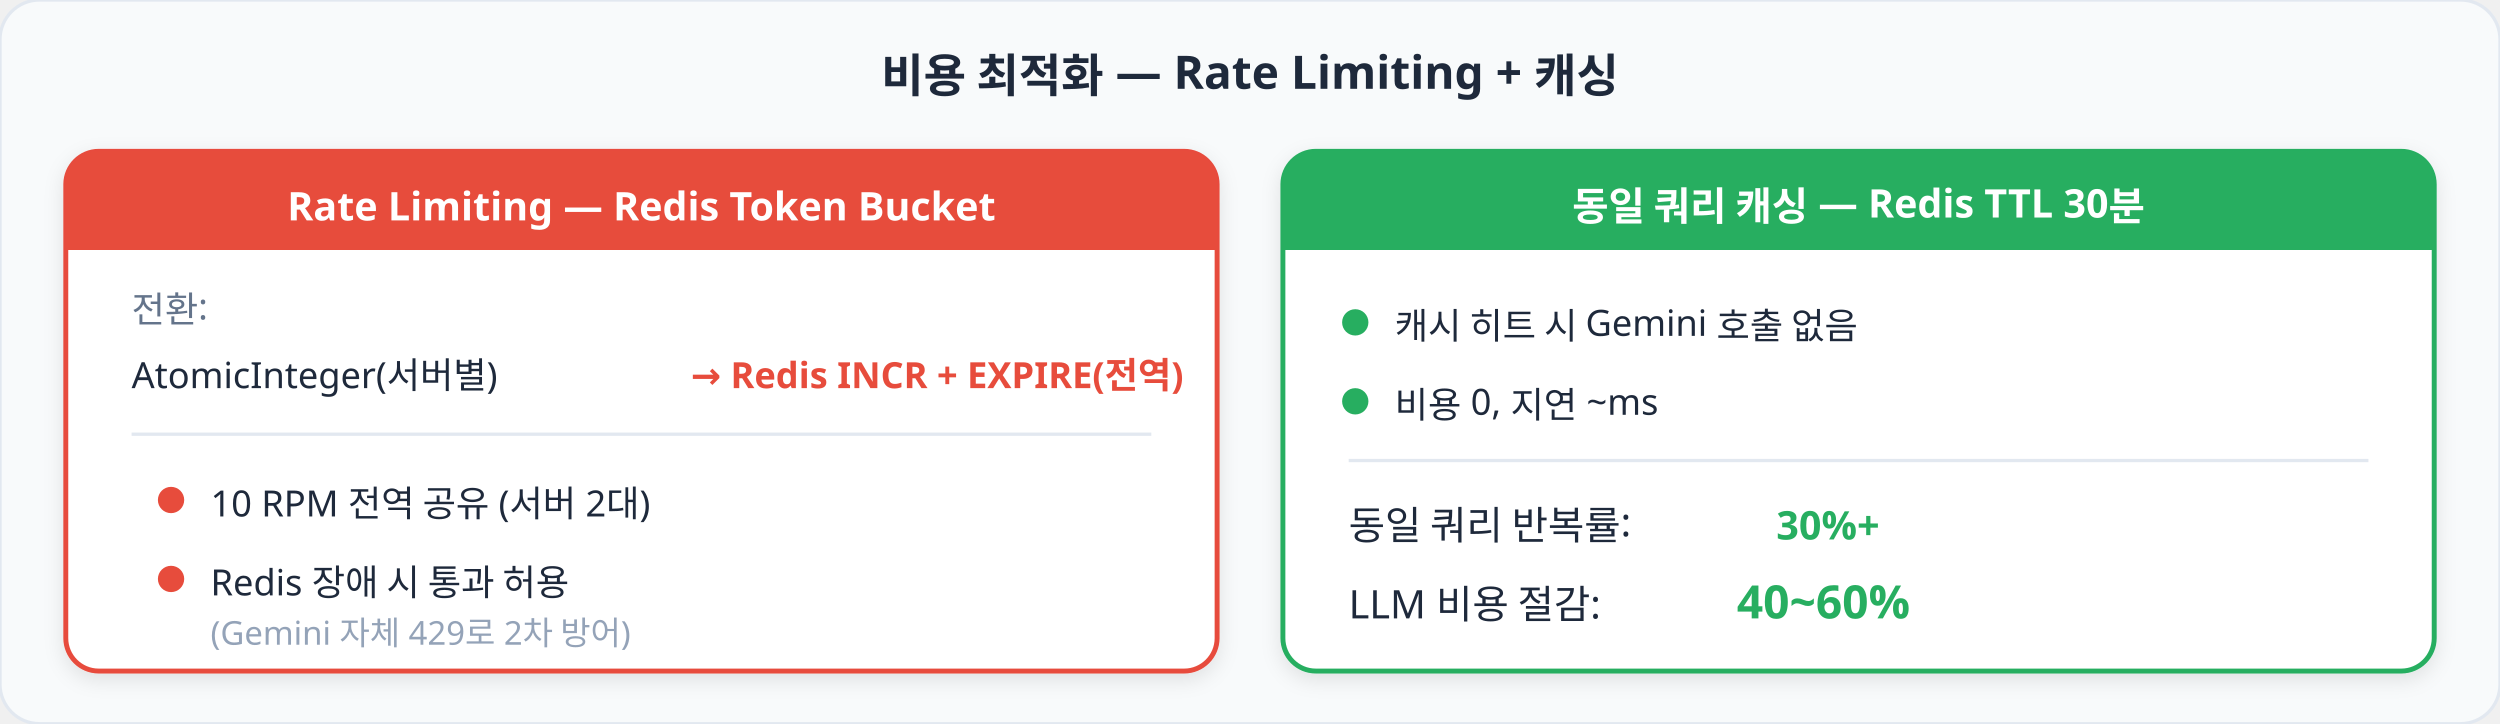
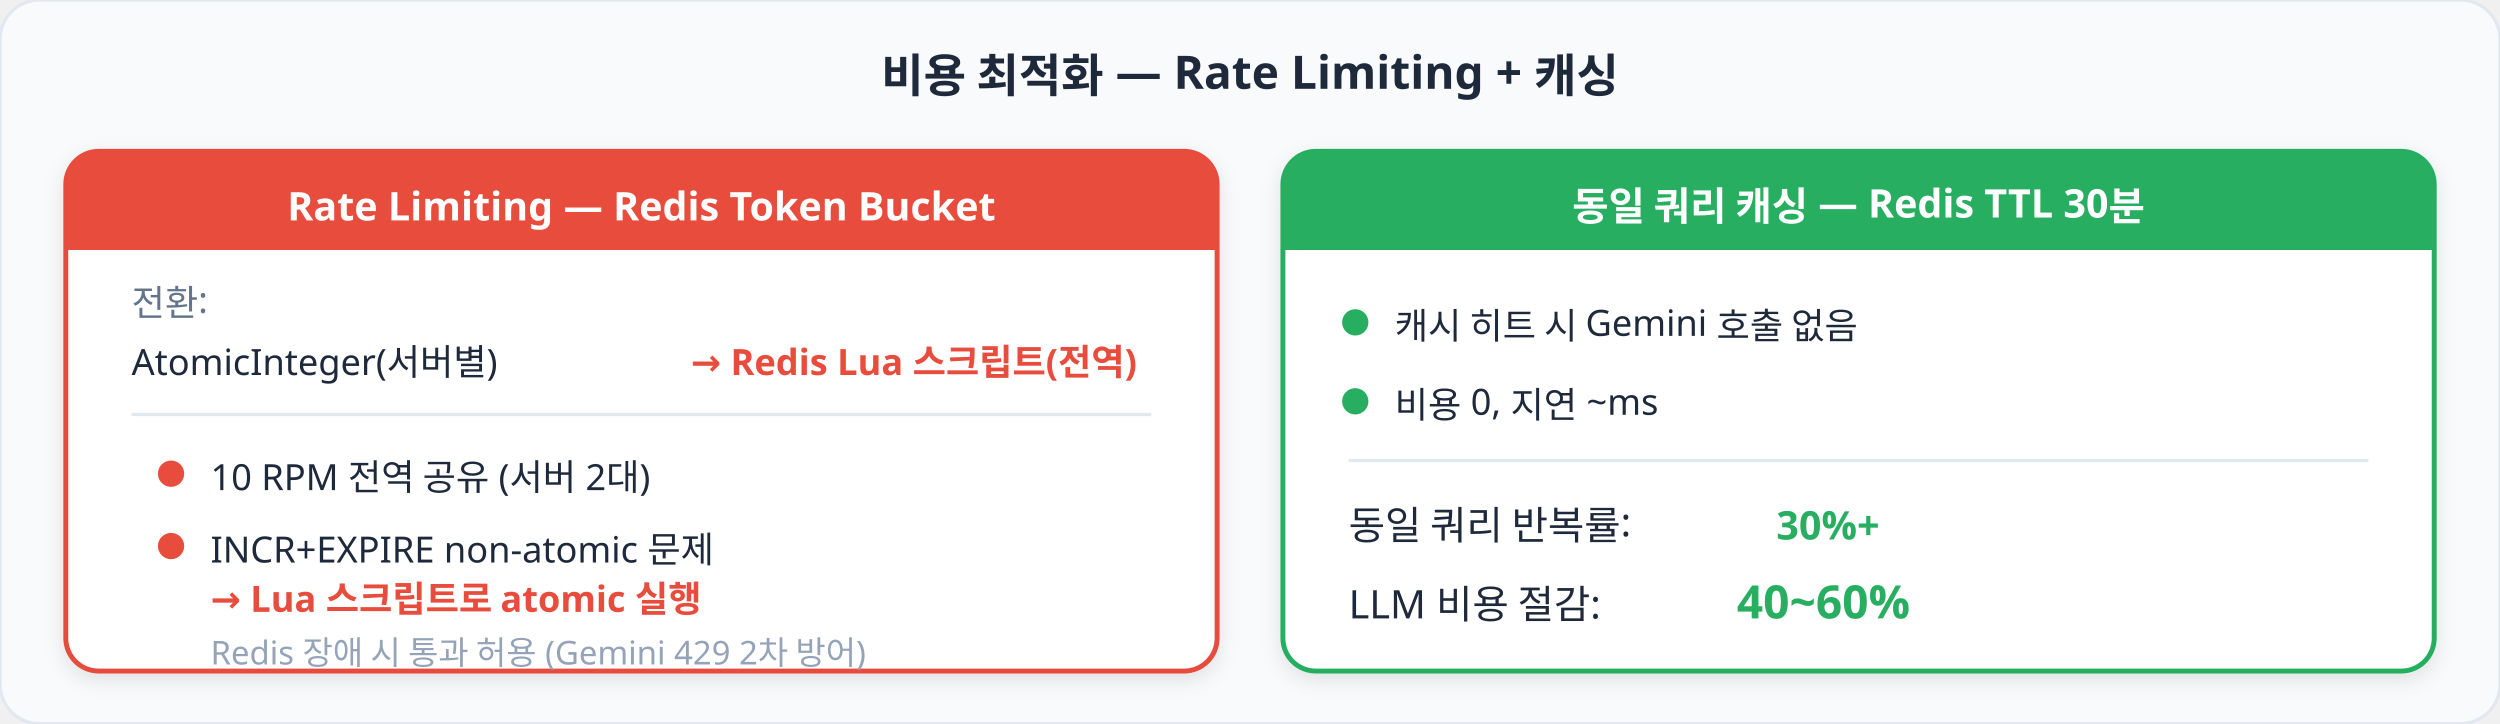
<svg xmlns="http://www.w3.org/2000/svg" viewBox="0 0 760 220" font-family="'Pretendard', 'Apple SD Gothic Neo', sans-serif">
  <defs>
    <filter id="shadowR6">
      <feDropShadow dx="0" dy="2" stdDeviation="3" flood-opacity="0.1" />
    </filter>
  </defs>
  <rect width="760" height="220" rx="12" fill="#f8fafb" stroke="#e2e8f0" stroke-width="1" />
  <text x="380" y="28" text-anchor="middle" font-size="14" font-weight="700" fill="#1e293b">비용 최적화 — Rate Limiting + 캐싱</text>
  <rect x="20" y="46" width="350" height="158" rx="10" fill="#fff" stroke="#e74c3c" stroke-width="1.5" filter="url(#shadowR6)" />
  <rect x="20" y="46" width="350" height="30" rx="10" fill="#e74c3c" />
  <rect x="20" y="66" width="350" height="10" fill="#e74c3c" />
  <text x="195" y="67" text-anchor="middle" font-size="12" font-weight="700" fill="#fff">Rate Limiting — Redis Token Bucket</text>
-   <text x="40" y="98" font-size="11" fill="#64748b">전환:</text>
-   <text x="40" y="118" font-size="11" fill="#1e293b">AtomicInteger(서버별)</text>
-   <text x="210" y="118" font-size="11" fill="#e74c3c" font-weight="600">→ Redis INCR + EXPIRE(전역)</text>
-   <line x1="40" y1="132" x2="350" y2="132" stroke="#e2e8f0" stroke-width="1" />
-   <circle cx="52" cy="152" r="4" fill="#e74c3c" />
-   <text x="64" y="157" font-size="11" fill="#1e293b">10 RPM 전역 공유 (서버 2대)</text>
-   <circle cx="52" cy="176" r="4" fill="#e74c3c" />
-   <text x="64" y="181" font-size="11" fill="#1e293b">Redis 장애 시 통과 허용</text>
-   <text x="64" y="196" font-size="10" fill="#94a3b8">(Gemini 자체 429로 2차 방어)</text>
+   <text x="40" y="96" font-size="11" fill="#64748b">전환:</text>
+   <text x="40" y="114" font-size="11" fill="#1e293b">AtomicInteger(서버별)</text>
+   <text x="210" y="114" font-size="11" fill="#e74c3c" font-weight="600">→ Redis Lua 스크립트(전역)</text>
+   <line x1="40" y1="126" x2="350" y2="126" stroke="#e2e8f0" stroke-width="1" />
+   <circle cx="52" cy="144" r="4" fill="#e74c3c" />
+   <text x="64" y="149" font-size="11" fill="#1e293b">10 RPM 전역 공유 (서버 2대)</text>
+   <circle cx="52" cy="166" r="4" fill="#e74c3c" />
+   <text x="64" y="171" font-size="11" fill="#1e293b">INCR+EXPIRE non-atomic 문제</text>
+   <text x="64" y="186" font-size="11" fill="#e74c3c" font-weight="600">→ Lua 스크립트로 atomic 실행</text>
+   <text x="64" y="202" font-size="10" fill="#94a3b8">Redis 장애 시 통과 허용 (Gemini 429 2차 방어)</text>
  <rect x="390" y="46" width="350" height="158" rx="10" fill="#fff" stroke="#27ae60" stroke-width="1.5" filter="url(#shadowR6)" />
  <rect x="390" y="46" width="350" height="30" rx="10" fill="#27ae60" />
  <rect x="390" y="66" width="350" height="10" fill="#27ae60" />
  <text x="565" y="67" text-anchor="middle" font-size="12" font-weight="700" fill="#fff">동일 쿼리 캐싱 — Redis TTL 30분</text>
  <circle cx="412" cy="98" r="4" fill="#27ae60" />
  <text x="424" y="103" font-size="11" fill="#1e293b">캐시 히트 시 Gemini 호출 없음</text>
  <circle cx="412" cy="122" r="4" fill="#27ae60" />
  <text x="424" y="127" font-size="11" fill="#1e293b">비용 0, 지연 ~ms</text>
  <line x1="410" y1="140" x2="720" y2="140" stroke="#e2e8f0" stroke-width="1" />
  <text x="410" y="164" font-size="12" fill="#1e293b">동일 쿼리 반복률:</text>
  <text x="540" y="164" font-size="12" fill="#27ae60" font-weight="700">30%+</text>
  <text x="410" y="188" font-size="12" fill="#1e293b">LLM 비용 절감:</text>
  <text x="528" y="188" font-size="14" fill="#27ae60" font-weight="700">40~60%</text>
</svg>
